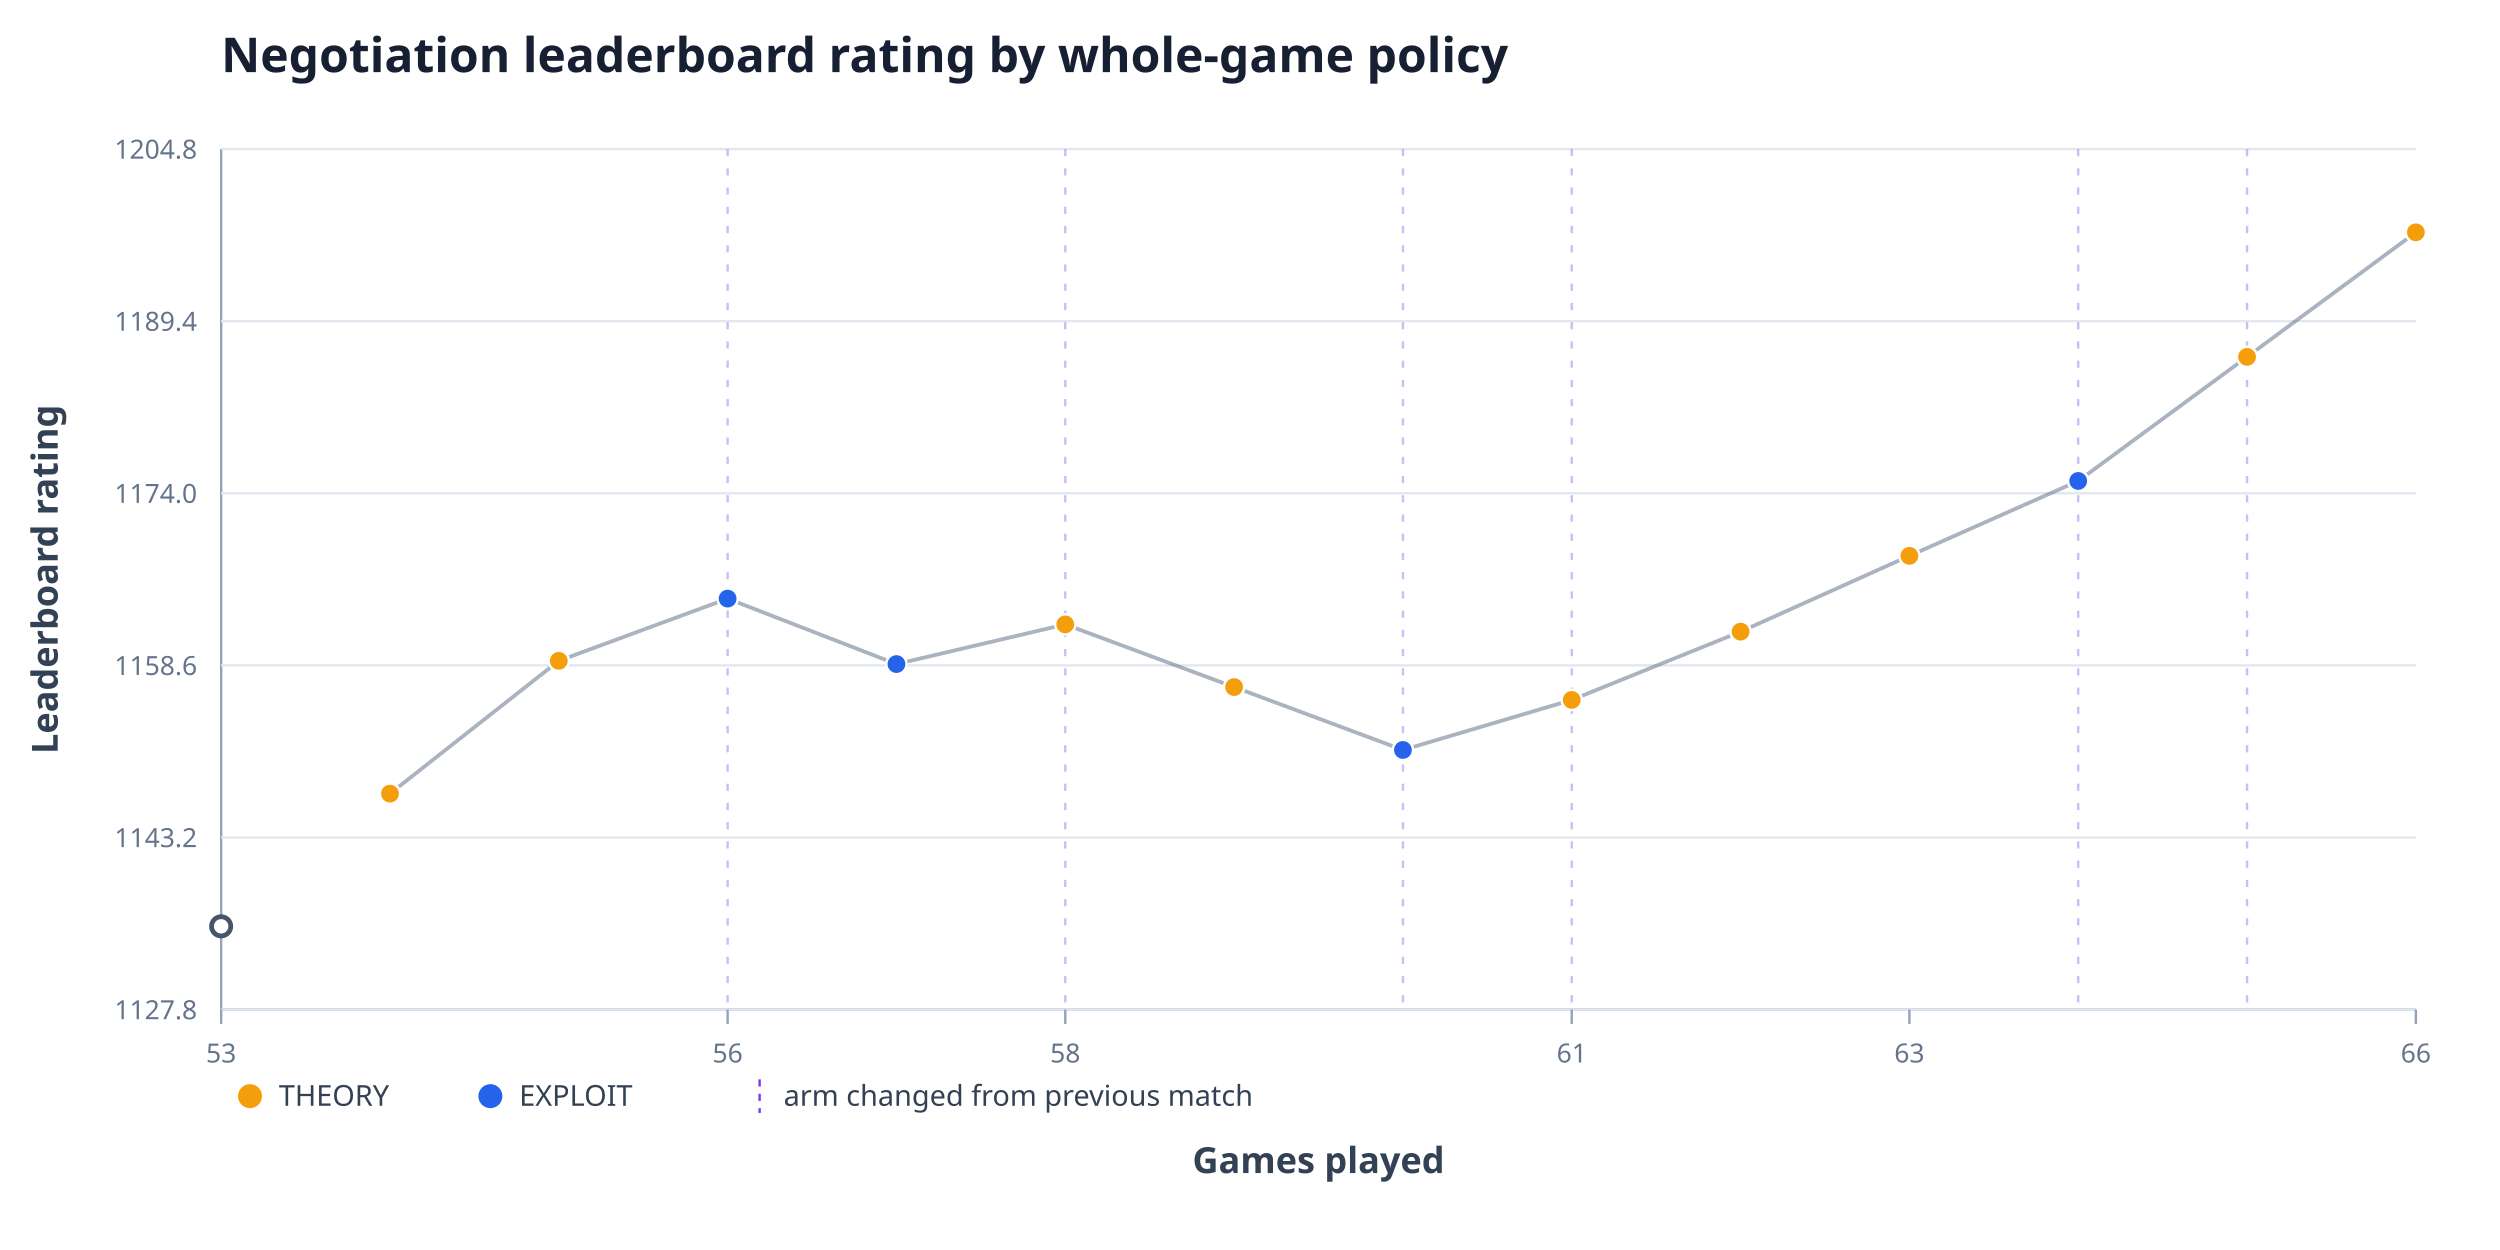
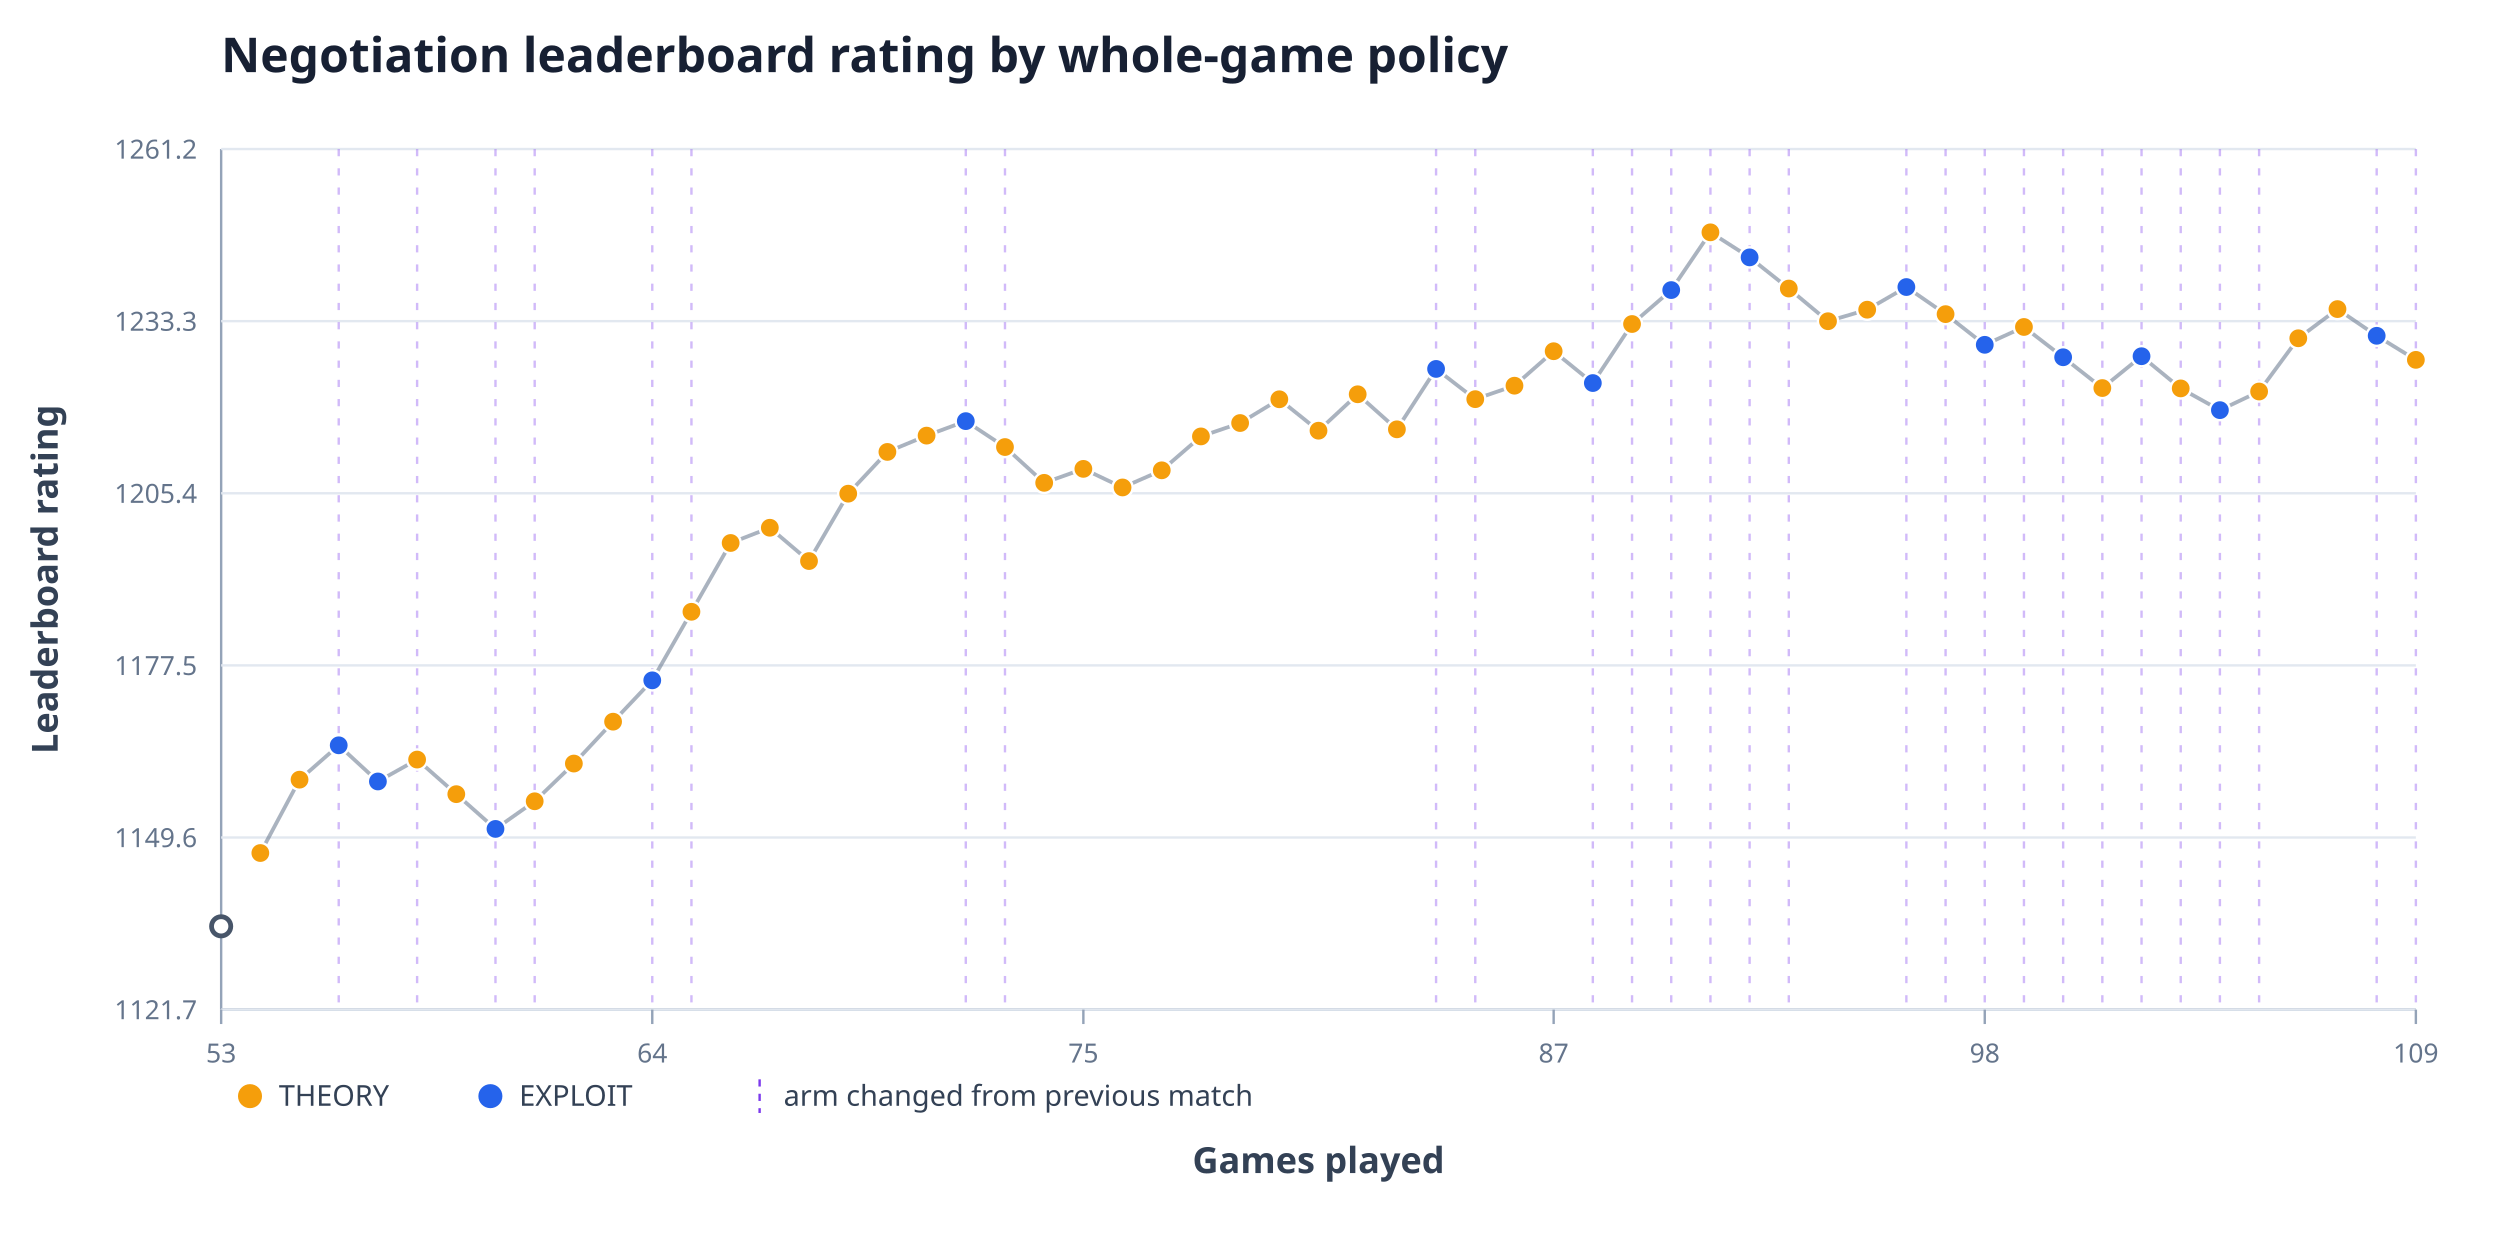
<svg xmlns="http://www.w3.org/2000/svg" width="1040" height="520" viewBox="0 0 1040 520" role="img">
  <rect width="1040" height="520" fill="white" />
  <text x="92.0" y="30" font-family="system-ui,sans-serif" font-size="20" font-weight="700" fill="#172033">Negotiation leaderboard rating by whole-game policy</text>
  <line x1="92.0" y1="420.0" x2="1005.0" y2="420.0" stroke="#94a3b8" />
  <line x1="92.0" y1="62.0" x2="92.0" y2="420.0" stroke="#94a3b8" />
  <text x="548.5" y="488" text-anchor="middle" font-family="system-ui,sans-serif" font-size="15" font-weight="650" fill="#334155">Games played</text>
  <text x="24" y="241.0" transform="rotate(-90 24 241.0)" text-anchor="middle" font-family="system-ui,sans-serif" font-size="15" font-weight="650" fill="#334155">Leaderboard rating</text>
  <line x1="92.0" y1="420.00" x2="1005.0" y2="420.00" stroke="#e2e8f0" />
-   <text x="82.0" y="424.00" text-anchor="end" font-family="system-ui,sans-serif" font-size="11" fill="#64748b">1127.8</text>
+   <text x="82.0" y="424.00" text-anchor="end" font-family="system-ui,sans-serif" font-size="11" fill="#64748b">1121.7</text>
  <line x1="92.0" y1="348.40" x2="1005.0" y2="348.40" stroke="#e2e8f0" />
-   <text x="82.0" y="352.40" text-anchor="end" font-family="system-ui,sans-serif" font-size="11" fill="#64748b">1143.2</text>
+   <text x="82.0" y="352.40" text-anchor="end" font-family="system-ui,sans-serif" font-size="11" fill="#64748b">1149.6</text>
  <line x1="92.0" y1="276.80" x2="1005.0" y2="276.80" stroke="#e2e8f0" />
-   <text x="82.0" y="280.80" text-anchor="end" font-family="system-ui,sans-serif" font-size="11" fill="#64748b">1158.6</text>
+   <text x="82.0" y="280.80" text-anchor="end" font-family="system-ui,sans-serif" font-size="11" fill="#64748b">1177.5</text>
  <line x1="92.0" y1="205.20" x2="1005.0" y2="205.20" stroke="#e2e8f0" />
-   <text x="82.0" y="209.20" text-anchor="end" font-family="system-ui,sans-serif" font-size="11" fill="#64748b">1174.0</text>
+   <text x="82.0" y="209.20" text-anchor="end" font-family="system-ui,sans-serif" font-size="11" fill="#64748b">1205.4</text>
  <line x1="92.0" y1="133.60" x2="1005.0" y2="133.60" stroke="#e2e8f0" />
-   <text x="82.0" y="137.60" text-anchor="end" font-family="system-ui,sans-serif" font-size="11" fill="#64748b">1189.4</text>
+   <text x="82.0" y="137.60" text-anchor="end" font-family="system-ui,sans-serif" font-size="11" fill="#64748b">1233.3</text>
  <line x1="92.0" y1="62.00" x2="1005.0" y2="62.00" stroke="#e2e8f0" />
-   <text x="82.0" y="66.00" text-anchor="end" font-family="system-ui,sans-serif" font-size="11" fill="#64748b">1204.8</text>
+   <text x="82.0" y="66.00" text-anchor="end" font-family="system-ui,sans-serif" font-size="11" fill="#64748b">1261.2</text>
  <line x1="92.00" y1="420.0" x2="92.00" y2="426.0" stroke="#94a3b8" />
  <text x="92.00" y="442.0" text-anchor="middle" font-family="system-ui,sans-serif" font-size="11" fill="#64748b">53</text>
-   <line x1="302.69" y1="420.0" x2="302.69" y2="426.0" stroke="#94a3b8" />
-   <text x="302.69" y="442.0" text-anchor="middle" font-family="system-ui,sans-serif" font-size="11" fill="#64748b">56</text>
-   <line x1="443.15" y1="420.0" x2="443.15" y2="426.0" stroke="#94a3b8" />
-   <text x="443.15" y="442.0" text-anchor="middle" font-family="system-ui,sans-serif" font-size="11" fill="#64748b">58</text>
-   <line x1="653.85" y1="420.0" x2="653.85" y2="426.0" stroke="#94a3b8" />
-   <text x="653.85" y="442.0" text-anchor="middle" font-family="system-ui,sans-serif" font-size="11" fill="#64748b">61</text>
-   <line x1="794.31" y1="420.0" x2="794.31" y2="426.0" stroke="#94a3b8" />
-   <text x="794.31" y="442.0" text-anchor="middle" font-family="system-ui,sans-serif" font-size="11" fill="#64748b">63</text>
+   <line x1="271.34" y1="420.0" x2="271.34" y2="426.0" stroke="#94a3b8" />
+   <text x="271.34" y="442.0" text-anchor="middle" font-family="system-ui,sans-serif" font-size="11" fill="#64748b">64</text>
+   <line x1="450.68" y1="420.0" x2="450.68" y2="426.0" stroke="#94a3b8" />
+   <text x="450.68" y="442.0" text-anchor="middle" font-family="system-ui,sans-serif" font-size="11" fill="#64748b">75</text>
+   <line x1="646.32" y1="420.0" x2="646.32" y2="426.0" stroke="#94a3b8" />
+   <text x="646.32" y="442.0" text-anchor="middle" font-family="system-ui,sans-serif" font-size="11" fill="#64748b">87</text>
+   <line x1="825.66" y1="420.0" x2="825.66" y2="426.0" stroke="#94a3b8" />
+   <text x="825.66" y="442.0" text-anchor="middle" font-family="system-ui,sans-serif" font-size="11" fill="#64748b">98</text>
  <line x1="1005.00" y1="420.0" x2="1005.00" y2="426.0" stroke="#94a3b8" />
-   <text x="1005.00" y="442.0" text-anchor="middle" font-family="system-ui,sans-serif" font-size="11" fill="#64748b">66</text>
+   <text x="1005.00" y="442.0" text-anchor="middle" font-family="system-ui,sans-serif" font-size="11" fill="#64748b">109</text>
  <circle cx="92.00" cy="385.35" r="4" fill="white" stroke="#475569" stroke-width="2" />
-   <polyline points="162.23,330.15 232.46,274.90 302.69,249.02 372.92,276.25 443.15,259.75 513.38,285.82 583.62,311.98 653.85,291.16 724.08,262.77 794.31,231.22 864.54,200.08 934.77,148.46 1005.00,96.65" fill="none" stroke="#64748b" stroke-width="1.6" opacity="0.55" />
-   <circle cx="162.23" cy="330.15" r="4.2" fill="#f59e0b" stroke="white" stroke-width="1" />
-   <circle cx="232.46" cy="274.90" r="4.2" fill="#f59e0b" stroke="white" stroke-width="1" />
-   <line x1="302.69" y1="62.0" x2="302.69" y2="420.0" stroke="#7c3aed" stroke-width="1" stroke-dasharray="3,5" opacity="0.35" />
-   <circle cx="302.69" cy="249.02" r="4.2" fill="#2563eb" stroke="white" stroke-width="1" />
-   <circle cx="372.92" cy="276.25" r="4.2" fill="#2563eb" stroke="white" stroke-width="1" />
-   <line x1="443.15" y1="62.0" x2="443.15" y2="420.0" stroke="#7c3aed" stroke-width="1" stroke-dasharray="3,5" opacity="0.35" />
-   <circle cx="443.15" cy="259.75" r="4.2" fill="#f59e0b" stroke="white" stroke-width="1" />
-   <circle cx="513.38" cy="285.82" r="4.2" fill="#f59e0b" stroke="white" stroke-width="1" />
-   <line x1="583.62" y1="62.0" x2="583.62" y2="420.0" stroke="#7c3aed" stroke-width="1" stroke-dasharray="3,5" opacity="0.35" />
-   <circle cx="583.62" cy="311.98" r="4.2" fill="#2563eb" stroke="white" stroke-width="1" />
-   <line x1="653.85" y1="62.0" x2="653.85" y2="420.0" stroke="#7c3aed" stroke-width="1" stroke-dasharray="3,5" opacity="0.35" />
-   <circle cx="653.85" cy="291.16" r="4.2" fill="#f59e0b" stroke="white" stroke-width="1" />
-   <circle cx="724.08" cy="262.77" r="4.2" fill="#f59e0b" stroke="white" stroke-width="1" />
-   <circle cx="794.31" cy="231.22" r="4.2" fill="#f59e0b" stroke="white" stroke-width="1" />
-   <line x1="864.54" y1="62.0" x2="864.54" y2="420.0" stroke="#7c3aed" stroke-width="1" stroke-dasharray="3,5" opacity="0.35" />
-   <circle cx="864.54" cy="200.08" r="4.2" fill="#2563eb" stroke="white" stroke-width="1" />
-   <line x1="934.77" y1="62.0" x2="934.77" y2="420.0" stroke="#7c3aed" stroke-width="1" stroke-dasharray="3,5" opacity="0.35" />
-   <circle cx="934.77" cy="148.46" r="4.2" fill="#f59e0b" stroke="white" stroke-width="1" />
-   <circle cx="1005.00" cy="96.65" r="4.2" fill="#f59e0b" stroke="white" stroke-width="1" />
+   <polyline points="108.30,354.86 124.61,324.34 140.91,310.05 157.21,325.09 173.52,315.98 189.82,330.37 206.12,344.83 222.43,333.33 238.73,317.64 255.04,300.22 271.34,283.02 287.64,254.50 303.95,225.88 320.25,219.54 336.55,233.40 352.86,205.37 369.16,188.00 385.46,181.22 401.77,175.19 418.07,185.97 434.38,200.86 450.68,195.05 466.98,202.78 483.29,195.65 499.59,181.55 515.89,175.98 532.20,166.10 548.50,179.17 564.80,164.02 581.11,178.60 597.41,153.47 613.71,166.05 630.02,160.45 646.32,146.11 662.62,159.35 678.93,134.79 695.23,120.67 711.54,96.65 727.84,107.07 744.14,120.03 760.45,133.63 776.75,128.83 793.05,119.41 809.36,130.68 825.66,143.44 841.96,136.02 858.27,148.62 874.57,161.43 890.88,148.19 907.18,161.58 923.48,170.62 939.79,162.87 956.09,140.72 972.39,128.58 988.70,139.69 1005.00,149.70" fill="none" stroke="#64748b" stroke-width="1.6" opacity="0.55" />
+   <circle cx="108.30" cy="354.86" r="4.2" fill="#f59e0b" stroke="white" stroke-width="1" />
+   <circle cx="124.61" cy="324.34" r="4.2" fill="#f59e0b" stroke="white" stroke-width="1" />
+   <line x1="140.91" y1="62.0" x2="140.91" y2="420.0" stroke="#7c3aed" stroke-width="1" stroke-dasharray="3,5" opacity="0.35" />
+   <circle cx="140.91" cy="310.05" r="4.2" fill="#2563eb" stroke="white" stroke-width="1" />
+   <circle cx="157.21" cy="325.09" r="4.2" fill="#2563eb" stroke="white" stroke-width="1" />
+   <line x1="173.52" y1="62.0" x2="173.52" y2="420.0" stroke="#7c3aed" stroke-width="1" stroke-dasharray="3,5" opacity="0.35" />
+   <circle cx="173.52" cy="315.98" r="4.2" fill="#f59e0b" stroke="white" stroke-width="1" />
+   <circle cx="189.82" cy="330.37" r="4.2" fill="#f59e0b" stroke="white" stroke-width="1" />
+   <line x1="206.12" y1="62.0" x2="206.12" y2="420.0" stroke="#7c3aed" stroke-width="1" stroke-dasharray="3,5" opacity="0.35" />
+   <circle cx="206.12" cy="344.83" r="4.2" fill="#2563eb" stroke="white" stroke-width="1" />
+   <line x1="222.43" y1="62.0" x2="222.43" y2="420.0" stroke="#7c3aed" stroke-width="1" stroke-dasharray="3,5" opacity="0.35" />
+   <circle cx="222.43" cy="333.33" r="4.2" fill="#f59e0b" stroke="white" stroke-width="1" />
+   <circle cx="238.73" cy="317.64" r="4.2" fill="#f59e0b" stroke="white" stroke-width="1" />
+   <circle cx="255.04" cy="300.22" r="4.2" fill="#f59e0b" stroke="white" stroke-width="1" />
+   <line x1="271.34" y1="62.0" x2="271.34" y2="420.0" stroke="#7c3aed" stroke-width="1" stroke-dasharray="3,5" opacity="0.35" />
+   <circle cx="271.34" cy="283.02" r="4.2" fill="#2563eb" stroke="white" stroke-width="1" />
+   <line x1="287.64" y1="62.0" x2="287.64" y2="420.0" stroke="#7c3aed" stroke-width="1" stroke-dasharray="3,5" opacity="0.35" />
+   <circle cx="287.64" cy="254.50" r="4.2" fill="#f59e0b" stroke="white" stroke-width="1" />
+   <circle cx="303.95" cy="225.88" r="4.2" fill="#f59e0b" stroke="white" stroke-width="1" />
+   <circle cx="320.25" cy="219.54" r="4.2" fill="#f59e0b" stroke="white" stroke-width="1" />
+   <circle cx="336.55" cy="233.40" r="4.2" fill="#f59e0b" stroke="white" stroke-width="1" />
+   <circle cx="352.86" cy="205.37" r="4.2" fill="#f59e0b" stroke="white" stroke-width="1" />
+   <circle cx="369.16" cy="188.00" r="4.2" fill="#f59e0b" stroke="white" stroke-width="1" />
+   <circle cx="385.46" cy="181.22" r="4.2" fill="#f59e0b" stroke="white" stroke-width="1" />
+   <line x1="401.77" y1="62.0" x2="401.77" y2="420.0" stroke="#7c3aed" stroke-width="1" stroke-dasharray="3,5" opacity="0.35" />
+   <circle cx="401.77" cy="175.19" r="4.2" fill="#2563eb" stroke="white" stroke-width="1" />
+   <line x1="418.07" y1="62.0" x2="418.07" y2="420.0" stroke="#7c3aed" stroke-width="1" stroke-dasharray="3,5" opacity="0.35" />
+   <circle cx="418.07" cy="185.97" r="4.2" fill="#f59e0b" stroke="white" stroke-width="1" />
+   <circle cx="434.38" cy="200.86" r="4.2" fill="#f59e0b" stroke="white" stroke-width="1" />
+   <circle cx="450.68" cy="195.05" r="4.2" fill="#f59e0b" stroke="white" stroke-width="1" />
+   <circle cx="466.98" cy="202.78" r="4.2" fill="#f59e0b" stroke="white" stroke-width="1" />
+   <circle cx="483.29" cy="195.65" r="4.2" fill="#f59e0b" stroke="white" stroke-width="1" />
+   <circle cx="499.59" cy="181.55" r="4.2" fill="#f59e0b" stroke="white" stroke-width="1" />
+   <circle cx="515.89" cy="175.98" r="4.2" fill="#f59e0b" stroke="white" stroke-width="1" />
+   <circle cx="532.20" cy="166.10" r="4.2" fill="#f59e0b" stroke="white" stroke-width="1" />
+   <circle cx="548.50" cy="179.17" r="4.2" fill="#f59e0b" stroke="white" stroke-width="1" />
+   <circle cx="564.80" cy="164.02" r="4.2" fill="#f59e0b" stroke="white" stroke-width="1" />
+   <circle cx="581.11" cy="178.60" r="4.2" fill="#f59e0b" stroke="white" stroke-width="1" />
+   <line x1="597.41" y1="62.0" x2="597.41" y2="420.0" stroke="#7c3aed" stroke-width="1" stroke-dasharray="3,5" opacity="0.35" />
+   <circle cx="597.41" cy="153.47" r="4.2" fill="#2563eb" stroke="white" stroke-width="1" />
+   <line x1="613.71" y1="62.0" x2="613.71" y2="420.0" stroke="#7c3aed" stroke-width="1" stroke-dasharray="3,5" opacity="0.35" />
+   <circle cx="613.71" cy="166.05" r="4.2" fill="#f59e0b" stroke="white" stroke-width="1" />
+   <circle cx="630.02" cy="160.45" r="4.2" fill="#f59e0b" stroke="white" stroke-width="1" />
+   <circle cx="646.32" cy="146.11" r="4.2" fill="#f59e0b" stroke="white" stroke-width="1" />
+   <line x1="662.62" y1="62.0" x2="662.62" y2="420.0" stroke="#7c3aed" stroke-width="1" stroke-dasharray="3,5" opacity="0.35" />
+   <circle cx="662.62" cy="159.35" r="4.2" fill="#2563eb" stroke="white" stroke-width="1" />
+   <line x1="678.93" y1="62.0" x2="678.93" y2="420.0" stroke="#7c3aed" stroke-width="1" stroke-dasharray="3,5" opacity="0.35" />
+   <circle cx="678.93" cy="134.79" r="4.2" fill="#f59e0b" stroke="white" stroke-width="1" />
+   <line x1="695.23" y1="62.0" x2="695.23" y2="420.0" stroke="#7c3aed" stroke-width="1" stroke-dasharray="3,5" opacity="0.35" />
+   <circle cx="695.23" cy="120.67" r="4.2" fill="#2563eb" stroke="white" stroke-width="1" />
+   <line x1="711.54" y1="62.0" x2="711.54" y2="420.0" stroke="#7c3aed" stroke-width="1" stroke-dasharray="3,5" opacity="0.35" />
+   <circle cx="711.54" cy="96.65" r="4.2" fill="#f59e0b" stroke="white" stroke-width="1" />
+   <line x1="727.84" y1="62.0" x2="727.84" y2="420.0" stroke="#7c3aed" stroke-width="1" stroke-dasharray="3,5" opacity="0.35" />
+   <circle cx="727.84" cy="107.07" r="4.2" fill="#2563eb" stroke="white" stroke-width="1" />
+   <line x1="744.14" y1="62.0" x2="744.14" y2="420.0" stroke="#7c3aed" stroke-width="1" stroke-dasharray="3,5" opacity="0.35" />
+   <circle cx="744.14" cy="120.03" r="4.2" fill="#f59e0b" stroke="white" stroke-width="1" />
+   <circle cx="760.45" cy="133.63" r="4.2" fill="#f59e0b" stroke="white" stroke-width="1" />
+   <circle cx="776.75" cy="128.83" r="4.2" fill="#f59e0b" stroke="white" stroke-width="1" />
+   <line x1="793.05" y1="62.0" x2="793.05" y2="420.0" stroke="#7c3aed" stroke-width="1" stroke-dasharray="3,5" opacity="0.35" />
+   <circle cx="793.05" cy="119.41" r="4.2" fill="#2563eb" stroke="white" stroke-width="1" />
+   <line x1="809.36" y1="62.0" x2="809.36" y2="420.0" stroke="#7c3aed" stroke-width="1" stroke-dasharray="3,5" opacity="0.35" />
+   <circle cx="809.36" cy="130.68" r="4.2" fill="#f59e0b" stroke="white" stroke-width="1" />
+   <line x1="825.66" y1="62.0" x2="825.66" y2="420.0" stroke="#7c3aed" stroke-width="1" stroke-dasharray="3,5" opacity="0.35" />
+   <circle cx="825.66" cy="143.44" r="4.2" fill="#2563eb" stroke="white" stroke-width="1" />
+   <line x1="841.96" y1="62.0" x2="841.96" y2="420.0" stroke="#7c3aed" stroke-width="1" stroke-dasharray="3,5" opacity="0.35" />
+   <circle cx="841.96" cy="136.02" r="4.2" fill="#f59e0b" stroke="white" stroke-width="1" />
+   <line x1="858.27" y1="62.0" x2="858.27" y2="420.0" stroke="#7c3aed" stroke-width="1" stroke-dasharray="3,5" opacity="0.35" />
+   <circle cx="858.27" cy="148.62" r="4.2" fill="#2563eb" stroke="white" stroke-width="1" />
+   <line x1="874.57" y1="62.0" x2="874.57" y2="420.0" stroke="#7c3aed" stroke-width="1" stroke-dasharray="3,5" opacity="0.35" />
+   <circle cx="874.57" cy="161.43" r="4.2" fill="#f59e0b" stroke="white" stroke-width="1" />
+   <line x1="890.88" y1="62.0" x2="890.88" y2="420.0" stroke="#7c3aed" stroke-width="1" stroke-dasharray="3,5" opacity="0.35" />
+   <circle cx="890.88" cy="148.19" r="4.2" fill="#2563eb" stroke="white" stroke-width="1" />
+   <line x1="907.18" y1="62.0" x2="907.18" y2="420.0" stroke="#7c3aed" stroke-width="1" stroke-dasharray="3,5" opacity="0.35" />
+   <circle cx="907.18" cy="161.58" r="4.2" fill="#f59e0b" stroke="white" stroke-width="1" />
+   <line x1="923.48" y1="62.0" x2="923.48" y2="420.0" stroke="#7c3aed" stroke-width="1" stroke-dasharray="3,5" opacity="0.35" />
+   <circle cx="923.48" cy="170.62" r="4.2" fill="#2563eb" stroke="white" stroke-width="1" />
+   <line x1="939.79" y1="62.0" x2="939.79" y2="420.0" stroke="#7c3aed" stroke-width="1" stroke-dasharray="3,5" opacity="0.35" />
+   <circle cx="939.79" cy="162.87" r="4.2" fill="#f59e0b" stroke="white" stroke-width="1" />
+   <circle cx="956.09" cy="140.72" r="4.2" fill="#f59e0b" stroke="white" stroke-width="1" />
+   <circle cx="972.39" cy="128.58" r="4.2" fill="#f59e0b" stroke="white" stroke-width="1" />
+   <line x1="988.70" y1="62.0" x2="988.70" y2="420.0" stroke="#7c3aed" stroke-width="1" stroke-dasharray="3,5" opacity="0.35" />
+   <circle cx="988.70" cy="139.69" r="4.2" fill="#2563eb" stroke="white" stroke-width="1" />
+   <line x1="1005.00" y1="62.0" x2="1005.00" y2="420.0" stroke="#7c3aed" stroke-width="1" stroke-dasharray="3,5" opacity="0.35" />
+   <circle cx="1005.00" cy="149.70" r="4.2" fill="#f59e0b" stroke="white" stroke-width="1" />
  <circle cx="104.0" cy="456" r="5" fill="#f59e0b" />
  <text x="116.0" y="460" font-family="system-ui,sans-serif" font-size="12" fill="#334155">THEORY</text>
  <circle cx="204.0" cy="456" r="5" fill="#2563eb" />
  <text x="216.0" y="460" font-family="system-ui,sans-serif" font-size="12" fill="#334155">EXPLOIT</text>
  <line x1="316.0" y1="449" x2="316.0" y2="463" stroke="#7c3aed" stroke-dasharray="3,3" />
  <text x="326.0" y="460" font-family="system-ui,sans-serif" font-size="12" fill="#334155">arm changed from previous match</text>
</svg>
